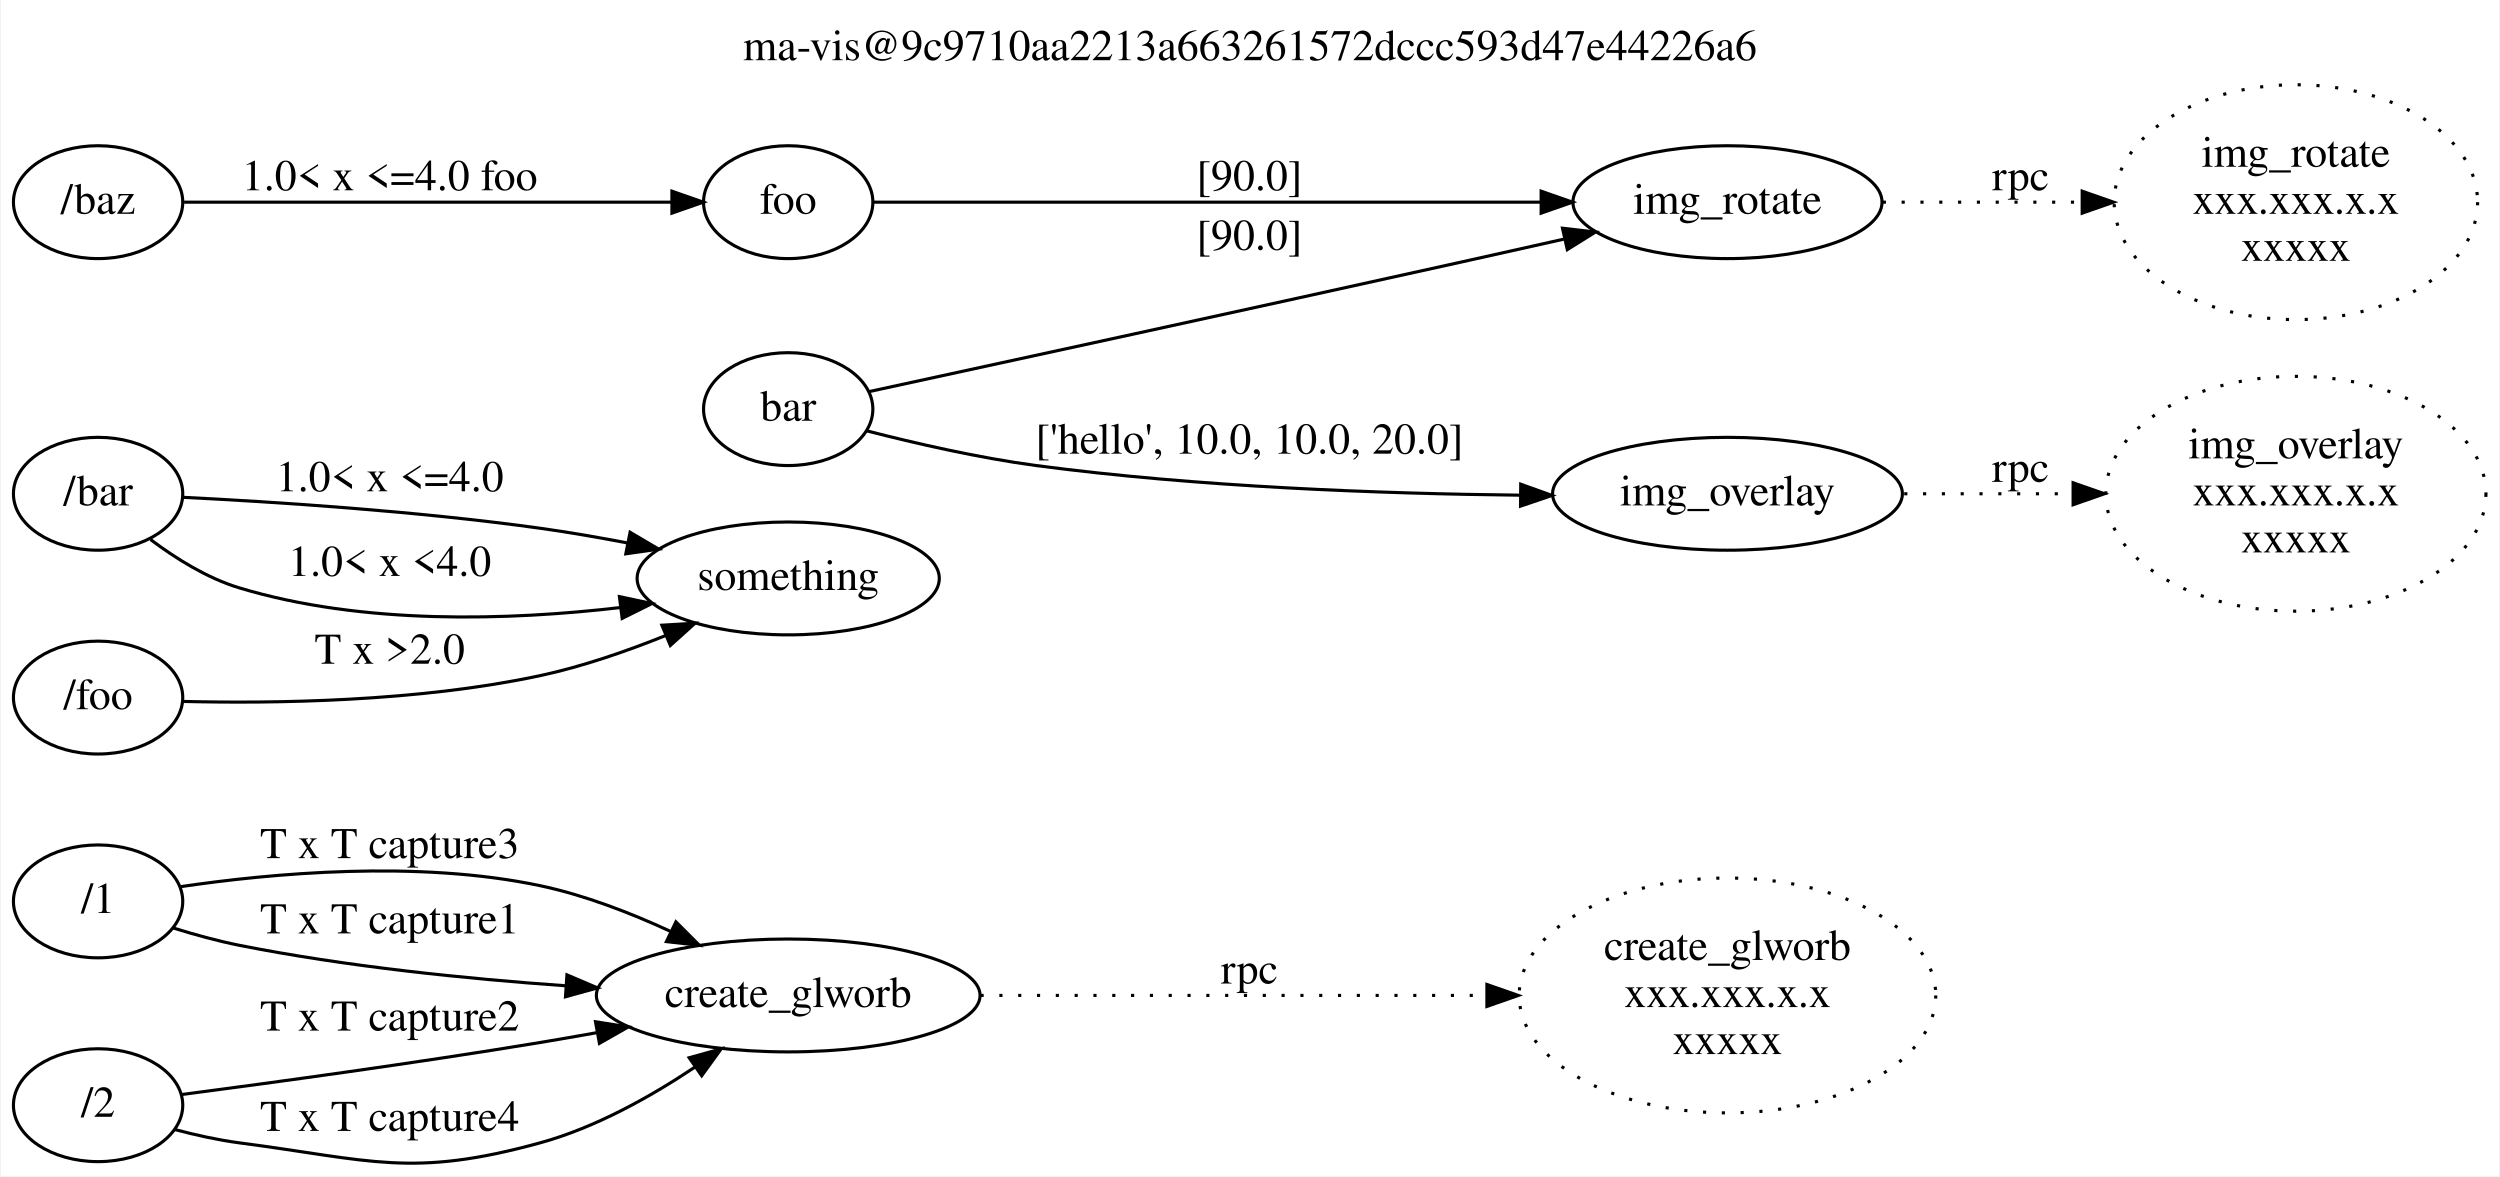
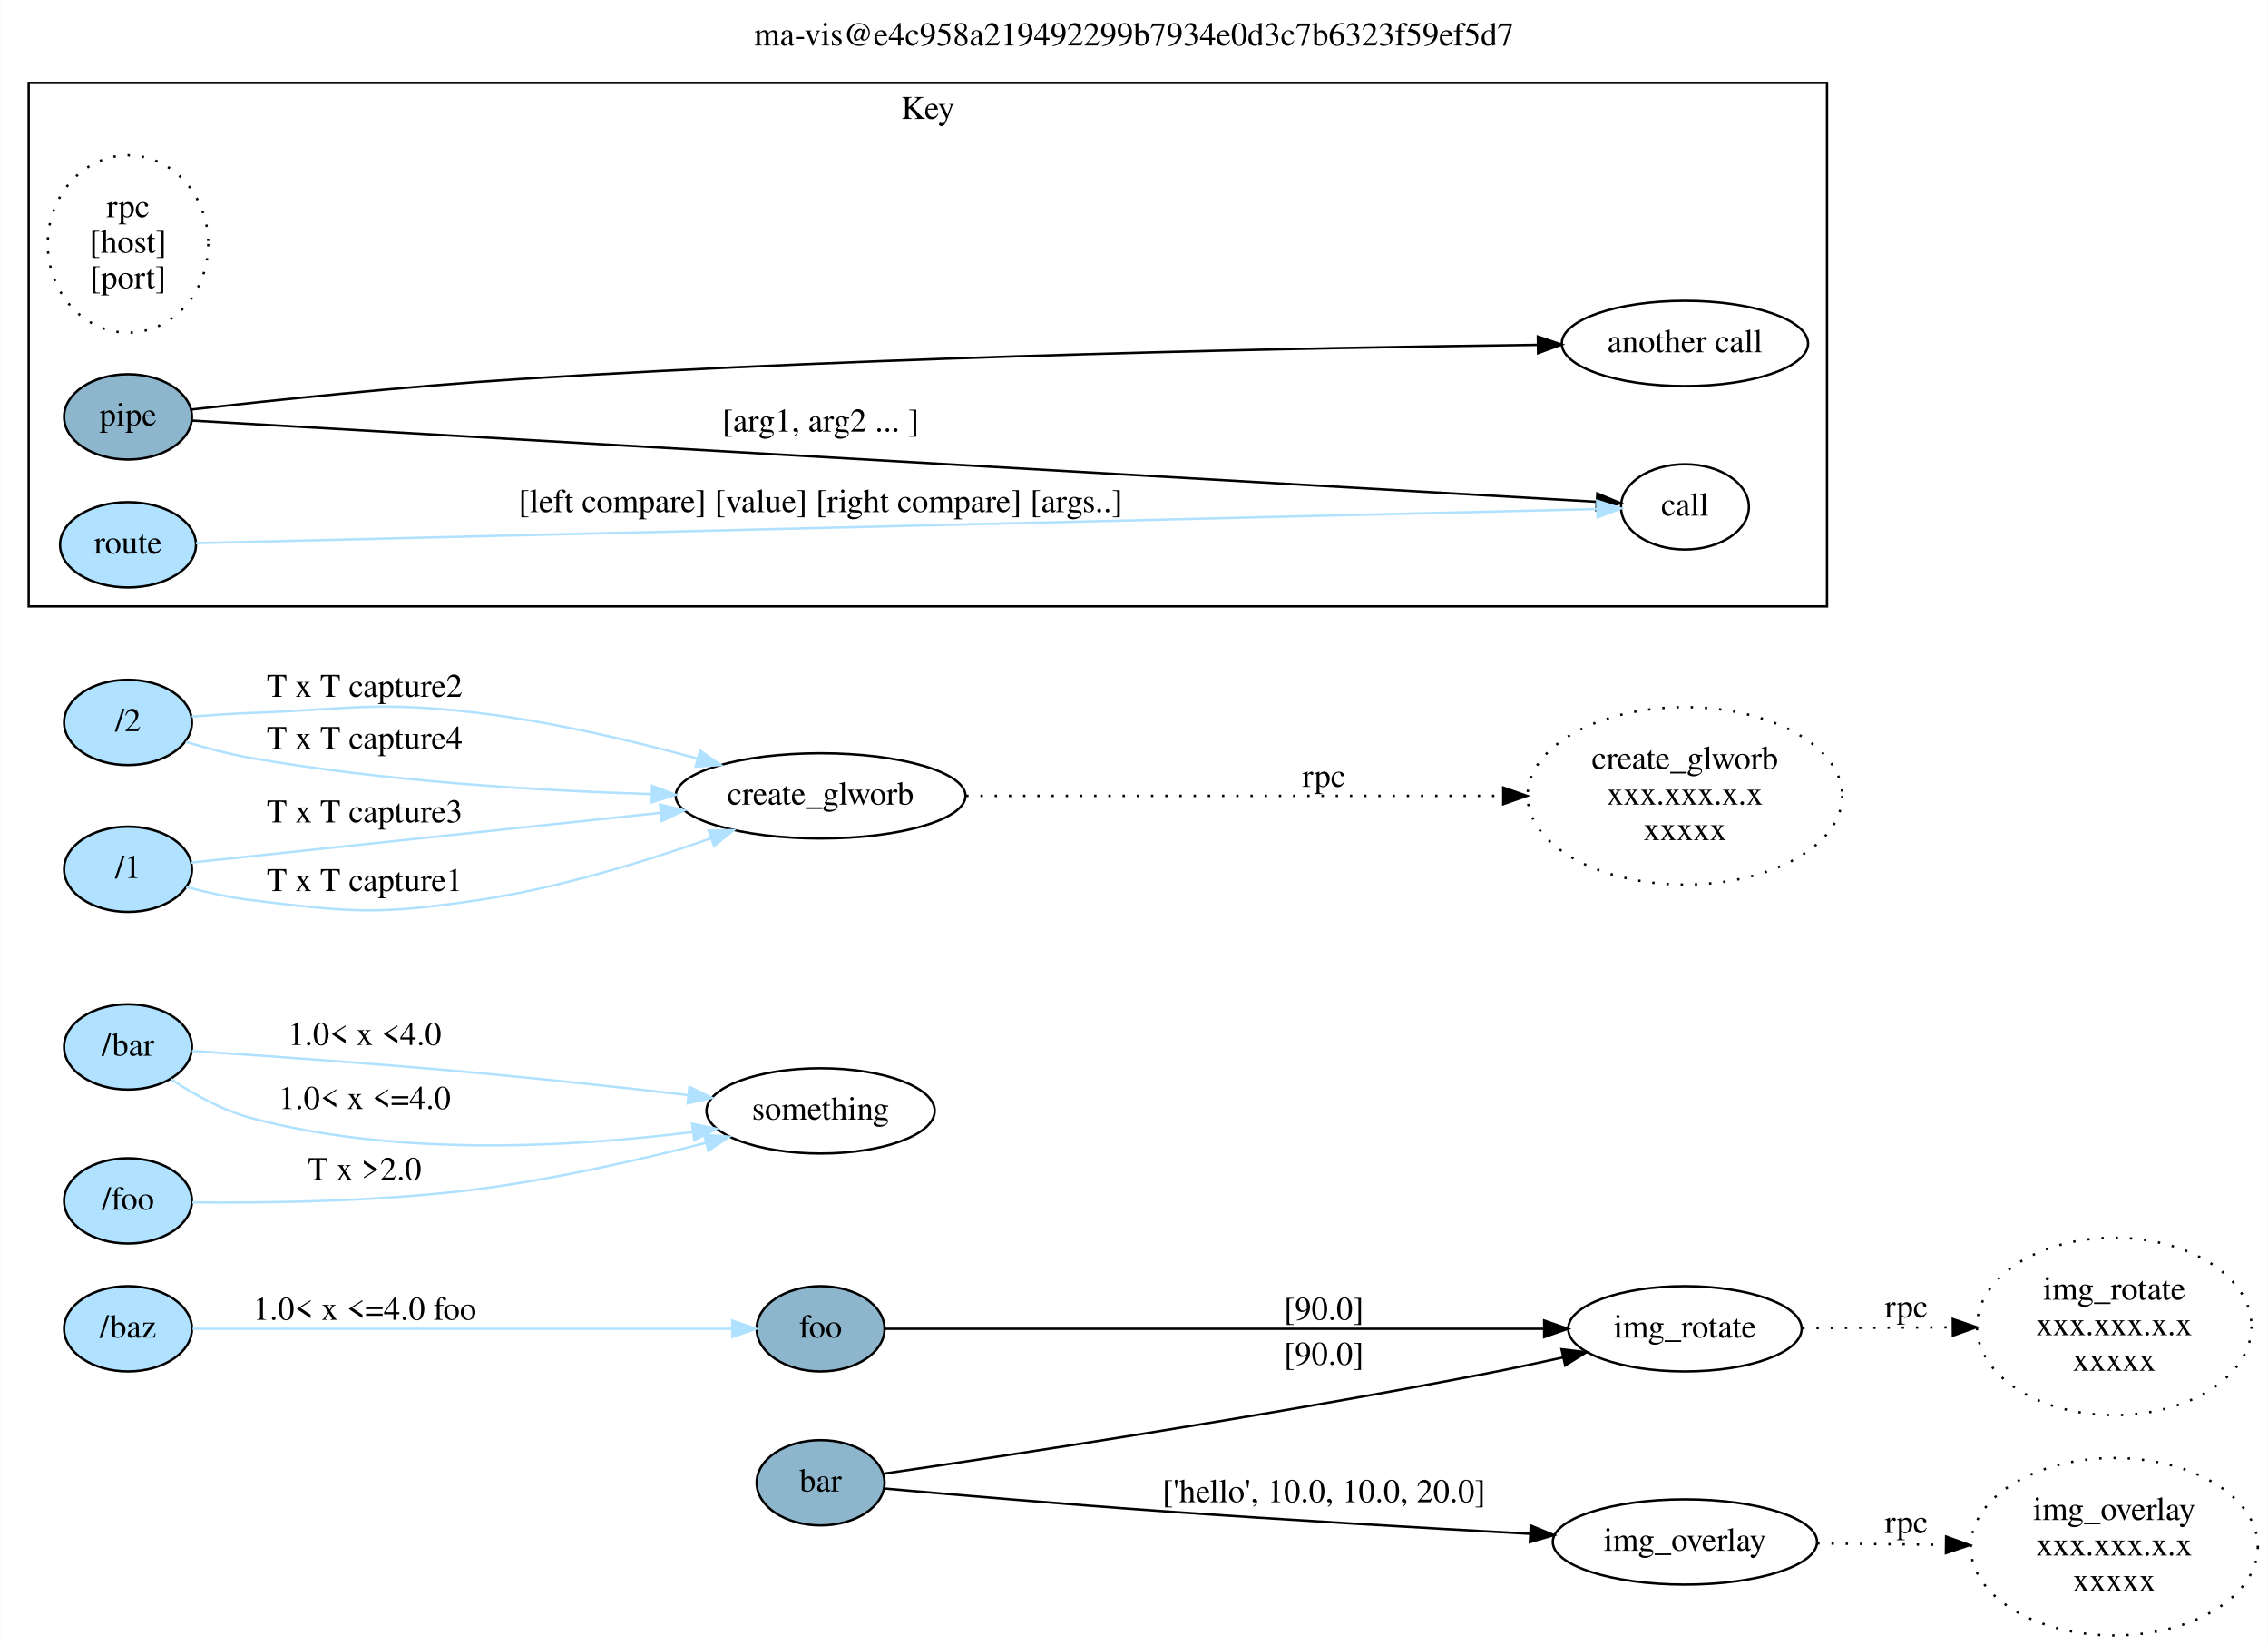
- <svg xmlns="http://www.w3.org/2000/svg" width="797pt" height="375pt" viewBox="0.00 0.00 796.75 375.15">
-   <g id="graph0" class="graph" transform="scale(1 1) rotate(0) translate(4 371.1536)">
-     <polygon fill="#ffffff" stroke="transparent" points="-4,4 -4,-371.154 792.748,-371.154 792.748,4 -4,4" />
-     <text text-anchor="middle" x="394.374" y="-351.954" font-family="Times,serif" font-size="14.00" fill="#000000">ma-vis@9c9710aa2213a663261572dccc593d47e44226a6</text>
+ <svg xmlns="http://www.w3.org/2000/svg" width="957pt" height="694pt" viewBox="0.00 0.00 957.44 694.48">
+   <g id="graph0" class="graph" transform="scale(1 1) rotate(0) translate(4 690.4767)">
+     <polygon fill="#ffffff" stroke="transparent" points="-4,4 -4,-690.477 953.441,-690.477 953.441,4 -4,4" />
+     <text text-anchor="middle" x="474.72" y="-671.277" font-family="Times,serif" font-size="14.00" fill="#000000">ma-vis@e4c958a219492299b7934e0d3c7b6323f59ef5d7</text>
+     <g id="clust1" class="cluster">
+       <polygon fill="none" stroke="#000000" points="8,-434.477 8,-655.477 767.346,-655.477 767.346,-434.477 8,-434.477" />
+       <text text-anchor="middle" x="387.673" y="-640.277" font-family="Times,serif" font-size="14.00" fill="#000000">Key</text>
+     </g>
    <g id="node1" class="node">
-       <ellipse fill="none" stroke="#000000" cx="27" cy="-83.677" rx="27" ry="18" />
-       <text text-anchor="middle" x="27" y="-79.977" font-family="Times,serif" font-size="14.00" fill="#000000">/1</text>
+       <ellipse fill="#b0e2ff" stroke="#000000" cx="49.941" cy="-129.477" rx="27" ry="18" />
+       <text text-anchor="middle" x="49.941" y="-125.777" font-family="Times,serif" font-size="14.00" fill="#000000">/baz</text>
    </g>
    <g id="node2" class="node">
-       <ellipse fill="none" stroke="#000000" cx="247.095" cy="-53.677" rx="61.189" ry="18" />
-       <text text-anchor="middle" x="247.095" y="-49.977" font-family="Times,serif" font-size="14.00" fill="#000000">create_glworb</text>
+       <ellipse fill="#8db6cd" stroke="#000000" cx="342.382" cy="-129.477" rx="27" ry="18" />
+       <text text-anchor="middle" x="342.382" y="-125.777" font-family="Times,serif" font-size="14.00" fill="#000000">foo</text>
    </g>
    <g id="edge1" class="edge">
-       <path fill="none" stroke="#000000" d="M53.314,-88.369C81.885,-92.596 128.697,-96.984 168,-88.677 182.049,-85.707 196.638,-80.073 209.404,-74.178" />
-       <polygon fill="#000000" stroke="#000000" points="211.285,-77.157 218.771,-69.66 208.244,-70.852 211.285,-77.157" />
-       <text text-anchor="middle" x="120" y="-97.477" font-family="Times,serif" font-size="14.00" fill="#000000">T x T capture3</text>
+       <path fill="none" stroke="#b0e2ff" d="M77.191,-129.477C129.759,-129.477 245.244,-129.477 304.967,-129.477" />
+       <polygon fill="#b0e2ff" stroke="#b0e2ff" points="305.095,-132.977 315.095,-129.477 305.095,-125.977 305.095,-132.977" />
+       <text text-anchor="middle" x="149.882" y="-133.277" font-family="Times,serif" font-size="14.00" fill="#000000">1.0&lt; x &lt;=4.0 foo</text>
+     </g>
+     <g id="node10" class="node">
+       <ellipse fill="none" stroke="#000000" cx="707.35" cy="-129.477" rx="49.291" ry="18" />
+       <text text-anchor="middle" x="707.35" y="-125.777" font-family="Times,serif" font-size="14.00" fill="#000000">img_rotate</text>
+     </g>
+     <g id="edge11" class="edge">
+       <path fill="none" stroke="#000000" d="M369.516,-129.477C428.014,-129.477 567.189,-129.477 647.467,-129.477" />
+       <polygon fill="#000000" stroke="#000000" points="647.911,-132.977 657.911,-129.477 647.911,-125.977 647.911,-132.977" />
+       <text text-anchor="middle" x="554.882" y="-133.277" font-family="Times,serif" font-size="14.00" fill="#000000">[90.0]</text>
+     </g>
+     <g id="node3" class="node">
+       <ellipse fill="#b0e2ff" stroke="#000000" cx="49.941" cy="-248.477" rx="27" ry="18" />
+       <text text-anchor="middle" x="49.941" y="-244.777" font-family="Times,serif" font-size="14.00" fill="#000000">/bar</text>
+     </g>
+     <g id="node4" class="node">
+       <ellipse fill="none" stroke="#000000" cx="342.382" cy="-221.477" rx="48.192" ry="18" />
+       <text text-anchor="middle" x="342.382" y="-217.777" font-family="Times,serif" font-size="14.00" fill="#000000">something</text>
+     </g>
+     <g id="edge2" class="edge">
+       <path fill="none" stroke="#b0e2ff" d="M76.961,-246.761C106.639,-244.809 155.695,-241.379 197.882,-237.477 227.188,-234.766 259.776,-231.205 286.576,-228.131" />
+       <polygon fill="#b0e2ff" stroke="#b0e2ff" points="287.013,-231.604 296.545,-226.979 286.209,-224.65 287.013,-231.604" />
+       <text text-anchor="middle" x="149.882" y="-249.277" font-family="Times,serif" font-size="14.00" fill="#000000">1.0&lt; x &lt;4.0 </text>
+     </g>
+     <g id="edge5" class="edge">
+       <path fill="none" stroke="#b0e2ff" d="M68.124,-234.811C77.645,-228.506 89.812,-221.712 101.882,-218.477 164.201,-201.773 238.903,-206.325 288.339,-212.56" />
+       <polygon fill="#b0e2ff" stroke="#b0e2ff" points="288.117,-216.061 298.491,-213.909 289.039,-209.122 288.117,-216.061" />
+       <text text-anchor="middle" x="149.882" y="-222.277" font-family="Times,serif" font-size="14.00" fill="#000000">1.0&lt; x &lt;=4.0 </text>
+     </g>
+     <g id="node5" class="node">
+       <ellipse fill="#b0e2ff" stroke="#000000" cx="49.941" cy="-385.477" rx="27" ry="18" />
+       <text text-anchor="middle" x="49.941" y="-381.777" font-family="Times,serif" font-size="14.00" fill="#000000">/2</text>
+     </g>
+     <g id="node6" class="node">
+       <ellipse fill="none" stroke="#000000" cx="342.382" cy="-354.477" rx="61.189" ry="18" />
+       <text text-anchor="middle" x="342.382" y="-350.777" font-family="Times,serif" font-size="14.00" fill="#000000">create_glworb</text>
+     </g>
+     <g id="edge3" class="edge">
+       <path fill="none" stroke="#b0e2ff" d="M76.877,-387.947C84.914,-388.577 93.748,-389.164 101.882,-389.477 144.517,-391.116 155.516,-394.534 197.882,-389.477 229.041,-385.757 263.193,-377.677 290.469,-370.217" />
+       <polygon fill="#b0e2ff" stroke="#b0e2ff" points="291.496,-373.564 300.188,-367.506 289.615,-366.821 291.496,-373.564" />
+       <text text-anchor="middle" x="149.882" y="-396.277" font-family="Times,serif" font-size="14.00" fill="#000000">T x T capture2</text>
+     </g>
+     <g id="edge4" class="edge">
+       <path fill="none" stroke="#b0e2ff" d="M74.26,-377.284C82.889,-374.691 92.73,-372.083 101.882,-370.477 158.253,-360.58 223.038,-356.692 271.156,-355.216" />
+       <polygon fill="#b0e2ff" stroke="#b0e2ff" points="271.263,-358.714 281.162,-354.936 271.068,-351.717 271.263,-358.714" />
+       <text text-anchor="middle" x="149.882" y="-374.277" font-family="Times,serif" font-size="14.00" fill="#000000">T x T capture4</text>
+     </g>
+     <g id="node14" class="node">
+       <ellipse fill="none" stroke="#000000" stroke-dasharray="1,5" cx="707.35" cy="-354.477" rx="66.436" ry="37.453" />
+       <text text-anchor="middle" x="707.35" y="-365.777" font-family="Times,serif" font-size="14.00" fill="#000000">create_glworb</text>
+       <text text-anchor="middle" x="707.35" y="-350.777" font-family="Times,serif" font-size="14.00" fill="#000000">xxx.xxx.x.x</text>
+       <text text-anchor="middle" x="707.35" y="-335.777" font-family="Times,serif" font-size="14.00" fill="#000000">xxxxx</text>
+     </g>
+     <g id="edge14" class="edge">
+       <path fill="none" stroke="#000000" stroke-dasharray="1,5" d="M403.881,-354.477C466.295,-354.477 563.074,-354.477 630.504,-354.477" />
+       <polygon fill="#000000" stroke="#000000" points="630.648,-357.977 640.648,-354.477 630.648,-350.977 630.648,-357.977" />
+       <text text-anchor="middle" x="554.882" y="-358.277" font-family="Times,serif" font-size="14.00" fill="#000000">rpc</text>
+     </g>
+     <g id="node7" class="node">
+       <ellipse fill="#b0e2ff" stroke="#000000" cx="49.941" cy="-323.477" rx="27" ry="18" />
+       <text text-anchor="middle" x="49.941" y="-319.777" font-family="Times,serif" font-size="14.00" fill="#000000">/1</text>
    </g>
    <g id="edge6" class="edge">
-       <path fill="none" stroke="#000000" d="M51.047,-75.171C57.756,-73.08 65.099,-71.05 72,-69.677 105.903,-62.932 144.075,-59.024 176.104,-56.762" />
-       <polygon fill="#000000" stroke="#000000" points="176.529,-60.242 186.274,-56.084 176.063,-53.257 176.529,-60.242" />
-       <text text-anchor="middle" x="120" y="-73.477" font-family="Times,serif" font-size="14.00" fill="#000000">T x T capture1</text>
+       <path fill="none" stroke="#b0e2ff" d="M76.669,-326.31C121.146,-331.025 211.676,-340.621 274.631,-347.295" />
+       <polygon fill="#b0e2ff" stroke="#b0e2ff" points="274.563,-350.807 284.876,-348.381 275.301,-343.846 274.563,-350.807" />
+       <text text-anchor="middle" x="149.882" y="-343.277" font-family="Times,serif" font-size="14.00" fill="#000000">T x T capture3</text>
    </g>
-     <g id="node14" class="node">
-       <ellipse fill="none" stroke="#000000" stroke-dasharray="1,5" cx="546.657" cy="-53.677" rx="66.436" ry="37.453" />
-       <text text-anchor="middle" x="546.657" y="-64.977" font-family="Times,serif" font-size="14.00" fill="#000000">create_glworb</text>
-       <text text-anchor="middle" x="546.657" y="-49.977" font-family="Times,serif" font-size="14.00" fill="#000000">xxx.xxx.x.x</text>
-       <text text-anchor="middle" x="546.657" y="-34.977" font-family="Times,serif" font-size="14.00" fill="#000000">xxxxx</text>
+     <g id="edge8" class="edge">
+       <path fill="none" stroke="#b0e2ff" d="M74.543,-316.007C83.11,-313.757 92.841,-311.591 101.882,-310.477 144.228,-305.258 155.681,-304.194 197.882,-310.477 231.526,-315.485 268.172,-326.714 296.142,-336.574" />
+       <polygon fill="#b0e2ff" stroke="#b0e2ff" points="295.059,-339.904 305.654,-339.992 297.426,-333.316 295.059,-339.904" />
+       <text text-anchor="middle" x="149.882" y="-314.277" font-family="Times,serif" font-size="14.00" fill="#000000">T x T capture1</text>
    </g>
-     <g id="edge14" class="edge">
-       <path fill="none" stroke="#000000" stroke-dasharray="1,5" d="M308.438,-53.677C355.12,-53.677 419.656,-53.677 469.784,-53.677" />
-       <polygon fill="#000000" stroke="#000000" points="469.928,-57.177 479.928,-53.677 469.928,-50.177 469.928,-57.177" />
-       <text text-anchor="middle" x="394.189" y="-57.477" font-family="Times,serif" font-size="14.00" fill="#000000">rpc</text>
-     </g>
-     <g id="node3" class="node">
-       <ellipse fill="none" stroke="#000000" cx="27" cy="-213.677" rx="27" ry="18" />
-       <text text-anchor="middle" x="27" y="-209.977" font-family="Times,serif" font-size="14.00" fill="#000000">/bar</text>
-     </g>
-     <g id="node4" class="node">
-       <ellipse fill="none" stroke="#000000" cx="247.095" cy="-186.677" rx="48.192" ry="18" />
-       <text text-anchor="middle" x="247.095" y="-182.977" font-family="Times,serif" font-size="14.00" fill="#000000">something</text>
-     </g>
-     <g id="edge2" class="edge">
-       <path fill="none" stroke="#000000" d="M54.136,-212.542C82.606,-211.121 128.605,-208.177 168,-202.677 177.069,-201.411 186.662,-199.748 195.922,-197.974" />
-       <polygon fill="#000000" stroke="#000000" points="196.668,-201.394 205.798,-196.019 195.308,-194.528 196.668,-201.394" />
-       <text text-anchor="middle" x="120" y="-214.477" font-family="Times,serif" font-size="14.00" fill="#000000">1.0&lt; x &lt;=4.0 </text>
-     </g>
-     <g id="edge3" class="edge">
-       <path fill="none" stroke="#000000" d="M43.721,-199.089C51.711,-193.067 61.755,-186.779 72,-183.677 111.461,-171.729 158.25,-173.281 193.529,-177.384" />
-       <polygon fill="#000000" stroke="#000000" points="193.261,-180.878 203.622,-178.663 194.141,-173.933 193.261,-180.878" />
-       <text text-anchor="middle" x="120" y="-187.477" font-family="Times,serif" font-size="14.00" fill="#000000">1.0&lt; x &lt;4.0 </text>
-     </g>
-     <g id="node5" class="node">
-       <ellipse fill="none" stroke="#000000" cx="27" cy="-18.677" rx="27" ry="18" />
-       <text text-anchor="middle" x="27" y="-14.977" font-family="Times,serif" font-size="14.00" fill="#000000">/2</text>
-     </g>
-     <g id="edge4" class="edge">
-       <path fill="none" stroke="#000000" d="M53.563,-22.07C81.95,-25.783 128.241,-32.091 168,-38.677 173.83,-39.643 179.892,-40.699 185.95,-41.788" />
-       <polygon fill="#000000" stroke="#000000" points="185.633,-45.289 196.1,-43.645 186.893,-38.403 185.633,-45.289" />
-       <text text-anchor="middle" x="120" y="-42.477" font-family="Times,serif" font-size="14.00" fill="#000000">T x T capture2</text>
+     <g id="node8" class="node">
+       <ellipse fill="#b0e2ff" stroke="#000000" cx="49.941" cy="-183.477" rx="27" ry="18" />
+       <text text-anchor="middle" x="49.941" y="-179.777" font-family="Times,serif" font-size="14.00" fill="#000000">/foo</text>
    </g>
    <g id="edge7" class="edge">
-       <path fill="none" stroke="#000000" d="M51.525,-10.9C58.106,-9.155 65.266,-7.559 72,-6.677 114.305,-1.133 126.857,4.625 168,-6.677 185.602,-11.512 203.251,-21.397 217.397,-30.859" />
-       <polygon fill="#000000" stroke="#000000" points="215.512,-33.811 225.72,-36.647 219.508,-28.064 215.512,-33.811" />
-       <text text-anchor="middle" x="120" y="-10.477" font-family="Times,serif" font-size="14.00" fill="#000000">T x T capture4</text>
-     </g>
-     <g id="node6" class="node">
-       <ellipse fill="none" stroke="#000000" cx="27" cy="-306.677" rx="27" ry="18" />
-       <text text-anchor="middle" x="27" y="-302.977" font-family="Times,serif" font-size="14.00" fill="#000000">/baz</text>
-     </g>
-     <g id="node7" class="node">
-       <ellipse fill="none" stroke="#000000" cx="247.095" cy="-306.677" rx="27" ry="18" />
-       <text text-anchor="middle" x="247.095" y="-302.977" font-family="Times,serif" font-size="14.00" fill="#000000">foo</text>
-     </g>
-     <g id="edge5" class="edge">
-       <path fill="none" stroke="#000000" d="M54.43,-306.677C93.689,-306.677 166.007,-306.677 210.006,-306.677" />
-       <polygon fill="#000000" stroke="#000000" points="210.01,-310.177 220.01,-306.677 210.01,-303.177 210.01,-310.177" />
-       <text text-anchor="middle" x="120" y="-310.477" font-family="Times,serif" font-size="14.00" fill="#000000">1.0&lt; x &lt;=4.0 foo</text>
+       <path fill="none" stroke="#b0e2ff" d="M77.063,-182.85C106.828,-182.52 155.96,-183.032 197.882,-188.477 230.269,-192.683 266.058,-200.829 293.916,-207.975" />
+       <polygon fill="#b0e2ff" stroke="#b0e2ff" points="293.241,-211.416 303.8,-210.553 295.008,-204.643 293.241,-211.416" />
+       <text text-anchor="middle" x="149.882" y="-192.277" font-family="Times,serif" font-size="14.00" fill="#000000">T x &gt;2.0 </text>
    </g>
    <g id="node9" class="node">
-       <ellipse fill="none" stroke="#000000" cx="546.657" cy="-306.677" rx="49.291" ry="18" />
-       <text text-anchor="middle" x="546.657" y="-302.977" font-family="Times,serif" font-size="14.00" fill="#000000">img_rotate</text>
+       <ellipse fill="#8db6cd" stroke="#000000" cx="342.382" cy="-64.477" rx="27" ry="18" />
+       <text text-anchor="middle" x="342.382" y="-60.777" font-family="Times,serif" font-size="14.00" fill="#000000">bar</text>
    </g>
    <g id="edge9" class="edge">
-       <path fill="none" stroke="#000000" d="M274.207,-306.677C322.056,-306.677 422.522,-306.677 487.175,-306.677" />
-       <polygon fill="#000000" stroke="#000000" points="487.23,-310.177 497.23,-306.677 487.23,-303.177 487.23,-310.177" />
-       <text text-anchor="middle" x="394.189" y="-310.477" font-family="Times,serif" font-size="14.00" fill="#000000">[90.0]</text>
+       <path fill="none" stroke="#000000" d="M369.162,-68.333C419.176,-75.654 530.115,-92.453 622.882,-110.477 633.614,-112.562 645.067,-114.996 655.963,-117.412" />
+       <polygon fill="#000000" stroke="#000000" points="655.254,-120.84 665.778,-119.616 656.788,-114.01 655.254,-120.84" />
+       <text text-anchor="middle" x="554.882" y="-114.277" font-family="Times,serif" font-size="14.00" fill="#000000">[90.0]</text>
    </g>
-     <g id="node8" class="node">
-       <ellipse fill="none" stroke="#000000" cx="27" cy="-148.677" rx="27" ry="18" />
-       <text text-anchor="middle" x="27" y="-144.977" font-family="Times,serif" font-size="14.00" fill="#000000">/foo</text>
+     <g id="node11" class="node">
+       <ellipse fill="none" stroke="#000000" cx="707.35" cy="-39.477" rx="55.79" ry="18" />
+       <text text-anchor="middle" x="707.35" y="-35.777" font-family="Times,serif" font-size="14.00" fill="#000000">img_overlay</text>
    </g>
-     <g id="edge8" class="edge">
-       <path fill="none" stroke="#000000" d="M54.104,-147.449C82.743,-146.747 129.06,-147.313 168,-155.677 181.444,-158.565 195.587,-163.461 208.136,-168.519" />
-       <polygon fill="#000000" stroke="#000000" points="206.808,-171.757 217.384,-172.389 209.51,-165.3 206.808,-171.757" />
-       <text text-anchor="middle" x="120" y="-159.477" font-family="Times,serif" font-size="14.00" fill="#000000">T x &gt;2.0 </text>
+     <g id="edge10" class="edge">
+       <path fill="none" stroke="#000000" d="M369.266,-62.05C398.272,-59.478 445.827,-55.391 486.882,-52.477 538.931,-48.782 597.946,-45.341 641.811,-42.929" />
+       <polygon fill="#000000" stroke="#000000" points="642.263,-46.41 652.057,-42.369 641.881,-39.42 642.263,-46.41" />
+       <text text-anchor="middle" x="554.882" y="-56.277" font-family="Times,serif" font-size="14.00" fill="#000000">['hello', 10.0, 10.0, 20.0]</text>
    </g>
    <g id="node13" class="node">
-       <ellipse fill="none" stroke="#000000" stroke-dasharray="1,5" cx="727.936" cy="-306.677" rx="57.965" ry="37.453" />
-       <text text-anchor="middle" x="727.936" y="-317.977" font-family="Times,serif" font-size="14.00" fill="#000000">img_rotate</text>
-       <text text-anchor="middle" x="727.936" y="-302.977" font-family="Times,serif" font-size="14.00" fill="#000000">xxx.xxx.x.x</text>
-       <text text-anchor="middle" x="727.936" y="-287.977" font-family="Times,serif" font-size="14.00" fill="#000000">xxxxx</text>
+       <ellipse fill="none" stroke="#000000" stroke-dasharray="1,5" cx="888.63" cy="-130.477" rx="57.965" ry="37.453" />
+       <text text-anchor="middle" x="888.63" y="-141.777" font-family="Times,serif" font-size="14.00" fill="#000000">img_rotate</text>
+       <text text-anchor="middle" x="888.63" y="-126.777" font-family="Times,serif" font-size="14.00" fill="#000000">xxx.xxx.x.x</text>
+       <text text-anchor="middle" x="888.63" y="-111.777" font-family="Times,serif" font-size="14.00" fill="#000000">xxxxx</text>
    </g>
    <g id="edge13" class="edge">
-       <path fill="none" stroke="#000000" stroke-dasharray="1,5" d="M596.192,-306.677C615.742,-306.677 638.528,-306.677 659.599,-306.677" />
-       <polygon fill="#000000" stroke="#000000" points="659.784,-310.177 669.784,-306.677 659.784,-303.177 659.784,-310.177" />
-       <text text-anchor="middle" x="640.125" y="-310.477" font-family="Times,serif" font-size="14.00" fill="#000000">rpc</text>
-     </g>
-     <g id="node10" class="node">
-       <ellipse fill="none" stroke="#000000" cx="247.095" cy="-240.677" rx="27" ry="18" />
-       <text text-anchor="middle" x="247.095" y="-236.977" font-family="Times,serif" font-size="14.00" fill="#000000">bar</text>
-     </g>
-     <g id="edge10" class="edge">
-       <path fill="none" stroke="#000000" d="M272.931,-246.269C313.328,-255.024 393.898,-272.535 462.189,-287.677 472.642,-289.995 483.819,-292.494 494.506,-294.894" />
-       <polygon fill="#000000" stroke="#000000" points="494.039,-298.376 504.563,-297.155 495.575,-291.546 494.039,-298.376" />
-       <text text-anchor="middle" x="394.189" y="-291.477" font-family="Times,serif" font-size="14.00" fill="#000000">[90.0]</text>
-     </g>
-     <g id="node11" class="node">
-       <ellipse fill="none" stroke="#000000" cx="546.657" cy="-213.677" rx="55.79" ry="18" />
-       <text text-anchor="middle" x="546.657" y="-209.977" font-family="Times,serif" font-size="14.00" fill="#000000">img_overlay</text>
-     </g>
-     <g id="edge11" class="edge">
-       <path fill="none" stroke="#000000" d="M272.172,-233.734C287.619,-229.767 307.902,-225.11 326.189,-222.677 377.691,-215.824 436.503,-213.706 480.424,-213.23" />
-       <polygon fill="#000000" stroke="#000000" points="480.718,-216.728 490.689,-213.145 480.66,-209.728 480.718,-216.728" />
-       <text text-anchor="middle" x="394.189" y="-226.477" font-family="Times,serif" font-size="14.00" fill="#000000">['hello', 10.0, 10.0, 20.0]</text>
+       <path fill="none" stroke="#000000" stroke-dasharray="1,5" d="M756.886,-129.75C776.435,-129.858 799.221,-129.983 820.292,-130.1" />
+       <polygon fill="#000000" stroke="#000000" points="820.458,-133.601 830.477,-130.156 820.496,-126.601 820.458,-133.601" />
+       <text text-anchor="middle" x="800.818" y="-134.277" font-family="Times,serif" font-size="14.00" fill="#000000">rpc</text>
    </g>
    <g id="node12" class="node">
-       <ellipse fill="none" stroke="#000000" stroke-dasharray="1,5" cx="727.936" cy="-213.677" rx="60.623" ry="37.453" />
-       <text text-anchor="middle" x="727.936" y="-224.977" font-family="Times,serif" font-size="14.00" fill="#000000">img_overlay</text>
-       <text text-anchor="middle" x="727.936" y="-209.977" font-family="Times,serif" font-size="14.00" fill="#000000">xxx.xxx.x.x</text>
-       <text text-anchor="middle" x="727.936" y="-194.977" font-family="Times,serif" font-size="14.00" fill="#000000">xxxxx</text>
+       <ellipse fill="none" stroke="#000000" stroke-dasharray="1,5" cx="888.63" cy="-37.477" rx="60.623" ry="37.453" />
+       <text text-anchor="middle" x="888.63" y="-48.777" font-family="Times,serif" font-size="14.00" fill="#000000">img_overlay</text>
+       <text text-anchor="middle" x="888.63" y="-33.777" font-family="Times,serif" font-size="14.00" fill="#000000">xxx.xxx.x.x</text>
+       <text text-anchor="middle" x="888.63" y="-18.777" font-family="Times,serif" font-size="14.00" fill="#000000">xxxxx</text>
    </g>
    <g id="edge12" class="edge">
-       <path fill="none" stroke="#000000" stroke-dasharray="1,5" d="M603.021,-213.677C619.964,-213.677 638.78,-213.677 656.559,-213.677" />
-       <polygon fill="#000000" stroke="#000000" points="656.885,-217.177 666.885,-213.677 656.885,-210.177 656.885,-217.177" />
-       <text text-anchor="middle" x="640.125" y="-217.477" font-family="Times,serif" font-size="14.00" fill="#000000">rpc</text>
+       <path fill="none" stroke="#000000" stroke-dasharray="1,5" d="M763.219,-38.86C780.344,-38.671 799.42,-38.461 817.423,-38.262" />
+       <polygon fill="#000000" stroke="#000000" points="817.624,-41.76 827.584,-38.15 817.546,-34.761 817.624,-41.76" />
+       <text text-anchor="middle" x="800.818" y="-43.277" font-family="Times,serif" font-size="14.00" fill="#000000">rpc</text>
+     </g>
+     <g id="node15" class="node">
+       <ellipse fill="none" stroke="#000000" stroke-dasharray="1,5" cx="49.941" cy="-587.477" rx="33.882" ry="37.453" />
+       <text text-anchor="middle" x="49.941" y="-598.777" font-family="Times,serif" font-size="14.00" fill="#000000">rpc</text>
+       <text text-anchor="middle" x="49.941" y="-583.777" font-family="Times,serif" font-size="14.00" fill="#000000">[host]</text>
+       <text text-anchor="middle" x="49.941" y="-568.777" font-family="Times,serif" font-size="14.00" fill="#000000">[port]</text>
+     </g>
+     <g id="node16" class="node">
+       <ellipse fill="#8db6cd" stroke="#000000" cx="49.941" cy="-514.477" rx="27" ry="18" />
+       <text text-anchor="middle" x="49.941" y="-510.777" font-family="Times,serif" font-size="14.00" fill="#000000">pipe</text>
+     </g>
+     <g id="node18" class="node">
+       <ellipse fill="none" stroke="#000000" cx="707.35" cy="-476.477" rx="27" ry="18" />
+       <text text-anchor="middle" x="707.35" y="-472.777" font-family="Times,serif" font-size="14.00" fill="#000000">call</text>
+     </g>
+     <g id="edge16" class="edge">
+       <path fill="none" stroke="#000000" d="M76.938,-512.916C180.252,-506.944 550.694,-485.532 670.024,-478.634" />
+       <polygon fill="#000000" stroke="#000000" points="670.347,-482.122 680.129,-478.05 669.943,-475.133 670.347,-482.122" />
+       <text text-anchor="middle" x="342.382" y="-508.277" font-family="Times,serif" font-size="14.00" fill="#000000">[arg1, arg2 ... ]</text>
+     </g>
+     <g id="node19" class="node">
+       <ellipse fill="none" stroke="#000000" cx="707.35" cy="-545.477" rx="51.991" ry="18" />
+       <text text-anchor="middle" x="707.35" y="-541.777" font-family="Times,serif" font-size="14.00" fill="#000000">another call</text>
+     </g>
+     <g id="edge17" class="edge">
+       <path fill="none" stroke="#000000" d="M76.627,-517.594C109.378,-521.294 166.634,-527.354 215.882,-530.477 370.053,-540.251 551.847,-543.702 645.17,-544.885" />
+       <polygon fill="#000000" stroke="#000000" points="645.245,-548.386 655.287,-545.009 645.33,-541.387 645.245,-548.386" />
+     </g>
+     <g id="node17" class="node">
+       <ellipse fill="#b0e2ff" stroke="#000000" cx="49.941" cy="-460.477" rx="28.695" ry="18" />
+       <text text-anchor="middle" x="49.941" y="-456.777" font-family="Times,serif" font-size="14.00" fill="#000000">route</text>
+     </g>
+     <g id="edge15" class="edge">
+       <path fill="none" stroke="#b0e2ff" d="M78.612,-461.174C184.285,-463.746 551.979,-472.695 670.338,-475.576" />
+       <polygon fill="#b0e2ff" stroke="#b0e2ff" points="670.277,-479.075 680.36,-475.82 670.448,-472.077 670.277,-479.075" />
+       <text text-anchor="middle" x="342.382" y="-474.277" font-family="Times,serif" font-size="14.00" fill="#000000">[left compare] [value] [right compare] [args..]</text>
    </g>
  </g>
</svg>
